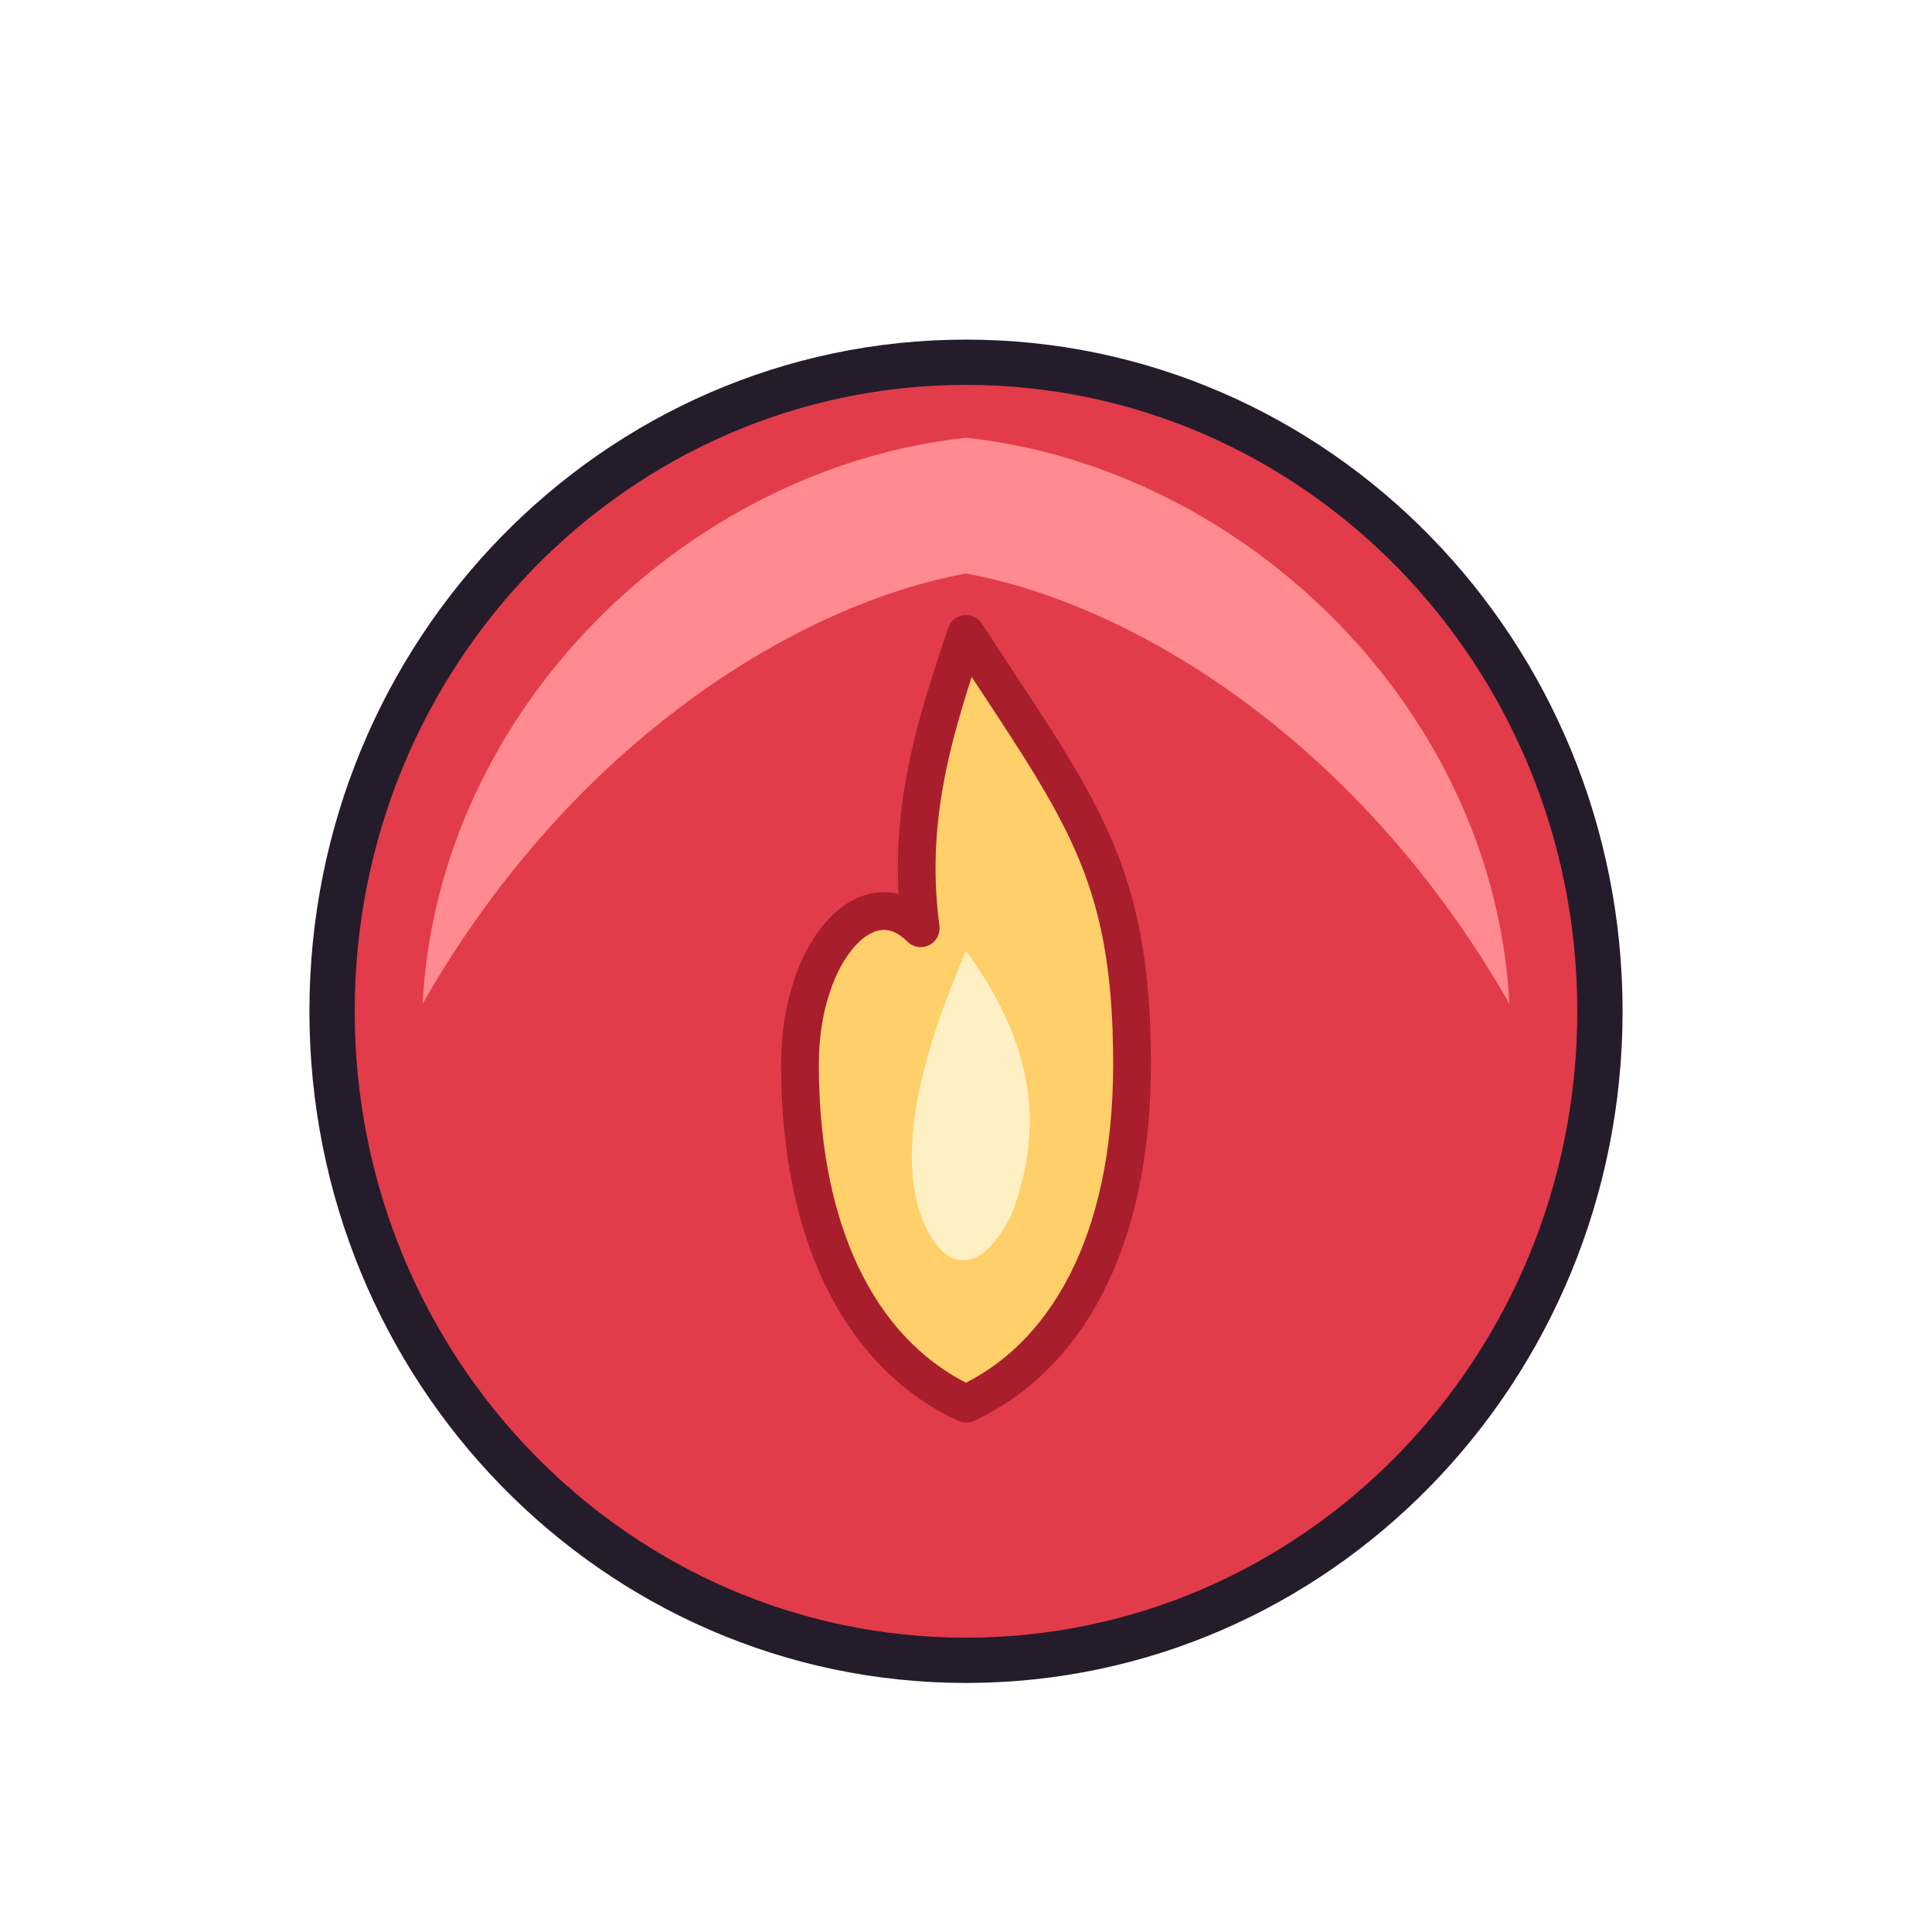
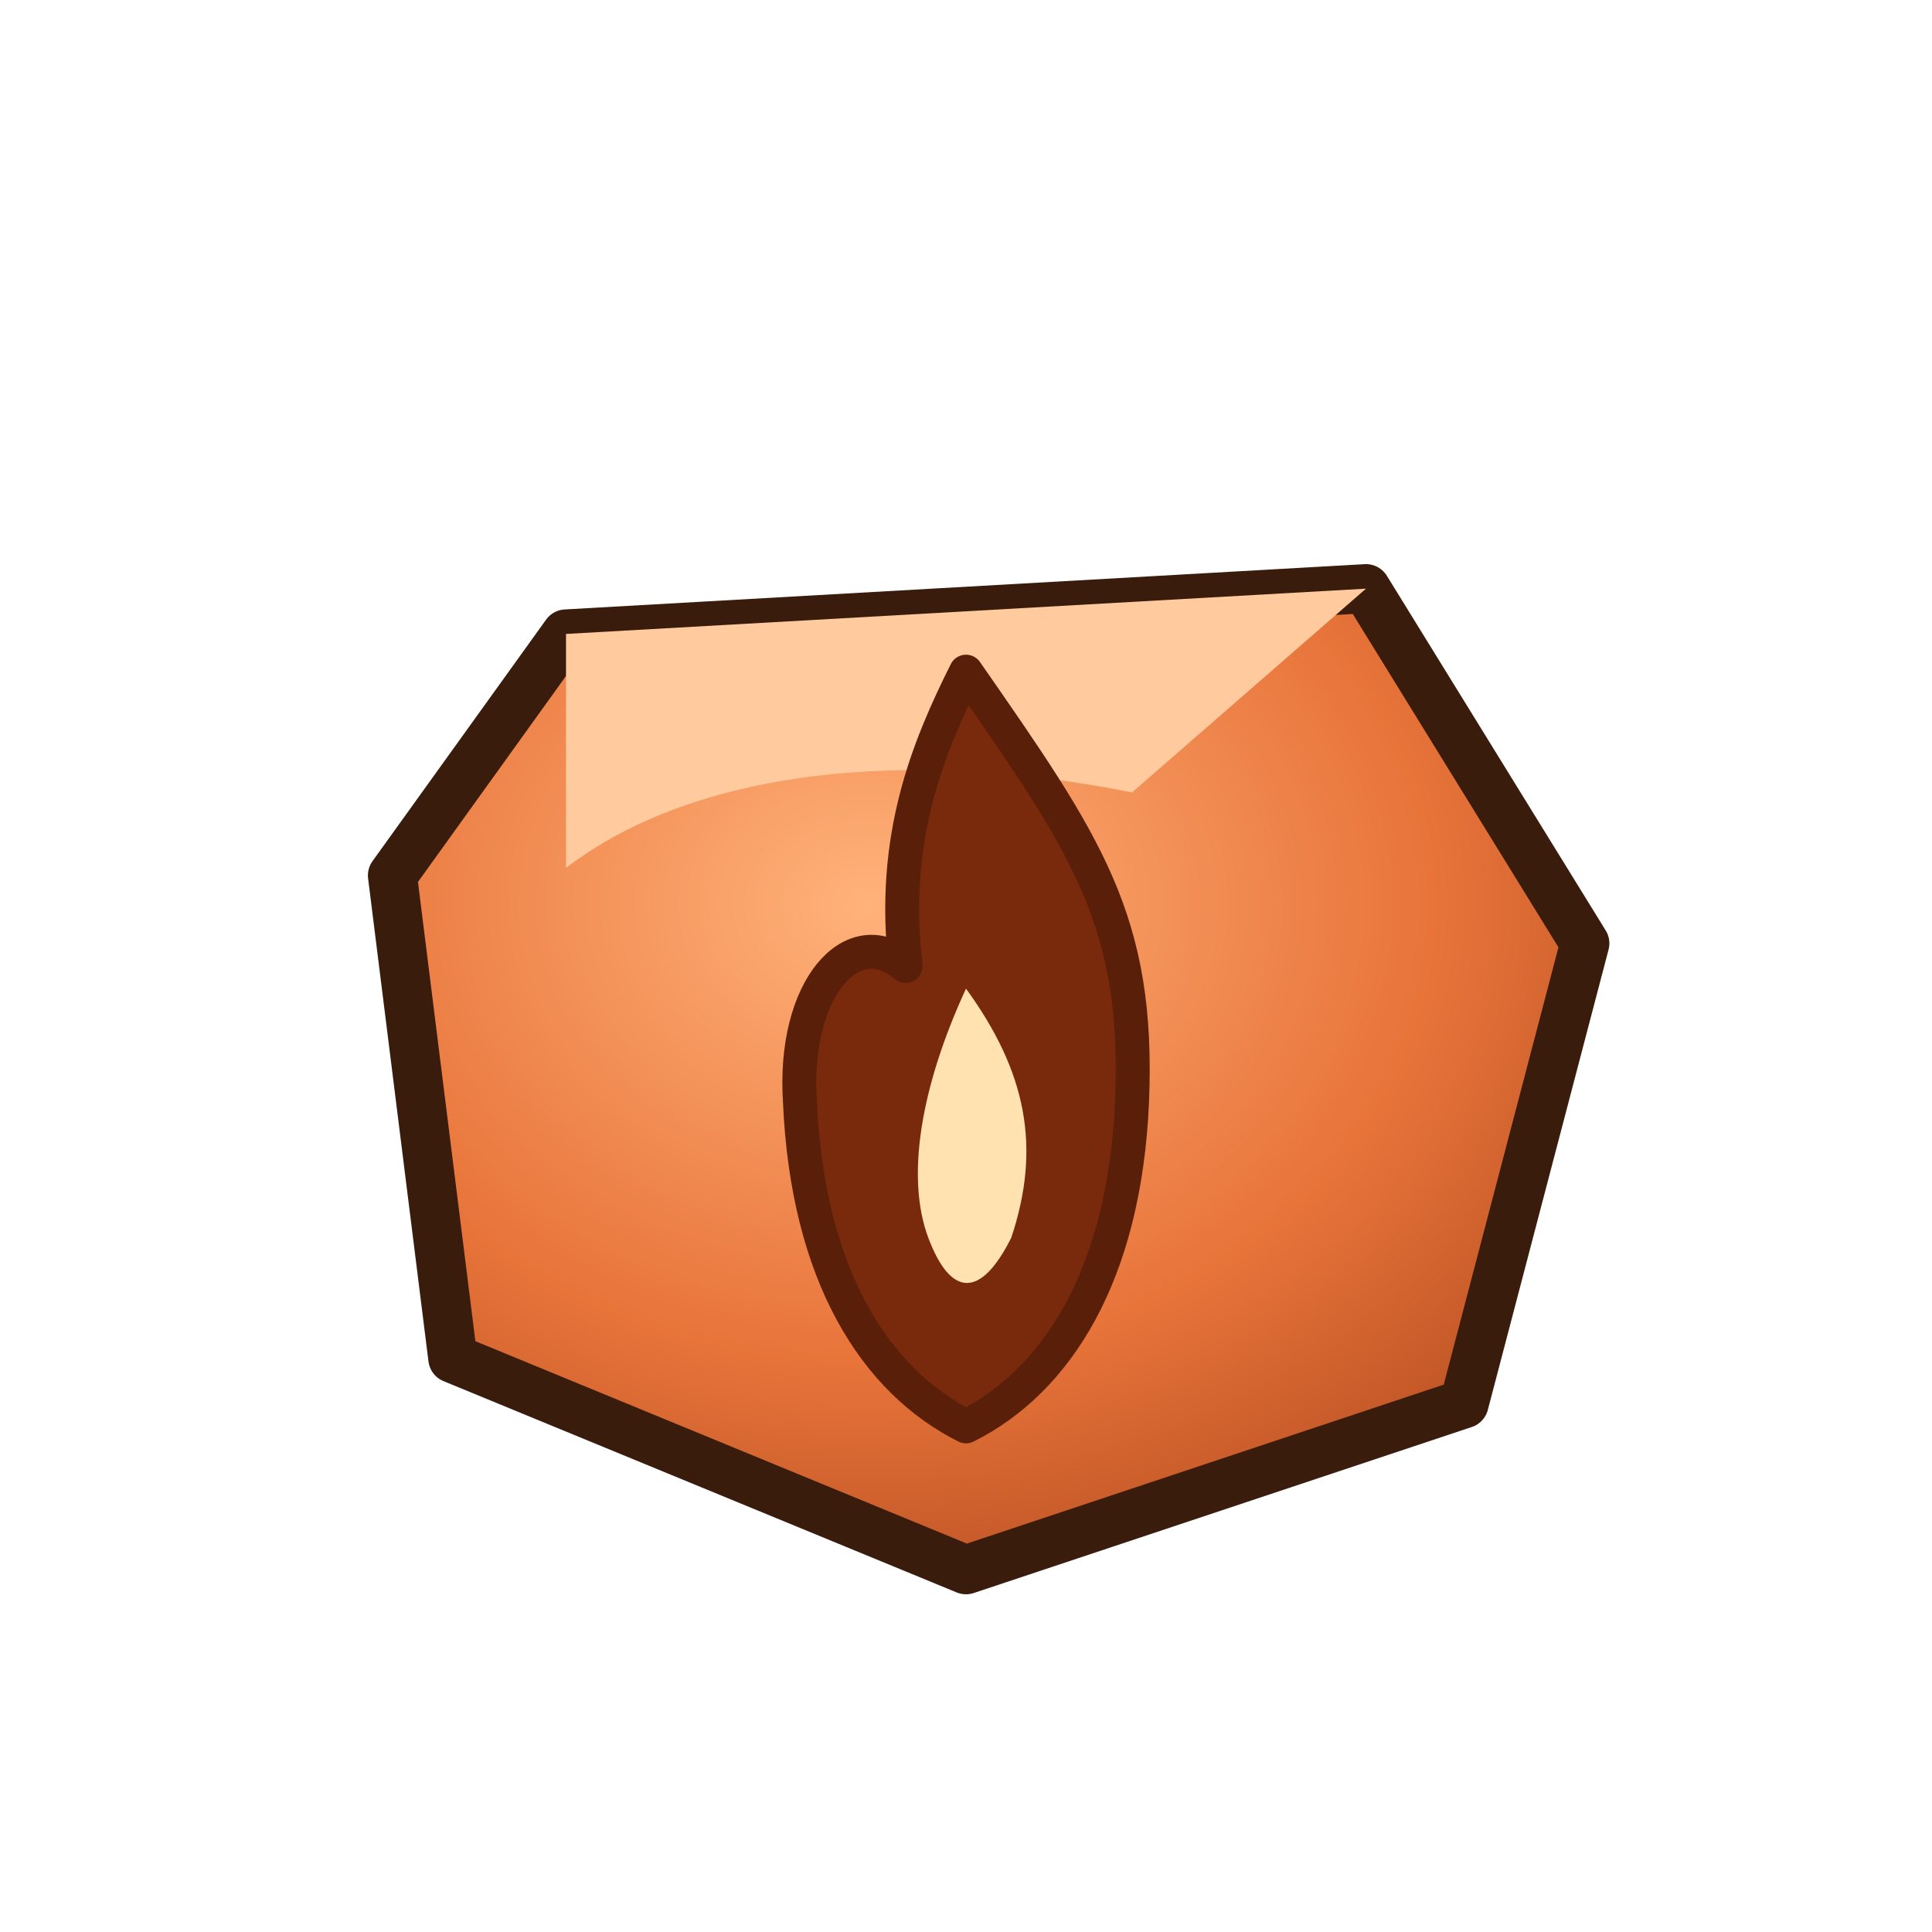
<svg xmlns="http://www.w3.org/2000/svg" viewBox="0 0 512 512">
-   <g stroke="#241c2b" stroke-width="12" stroke-linejoin="round" stroke-linecap="round">
-     <ellipse cx="256" cy="268" rx="168" ry="172" fill="#e23b4a" />
-     <path d="M256 116 C 330 124 396 188 400 266 C 360 196 300 160 256 152 C 212 160 152 196 112 266 C 116 188 182 124 256 116 Z" fill="#ff8a8f" stroke="none" />
-     <path d="M256 168 C 286 214 300 230 300 282 C 300 330 282 360 256 372 C 230 360 212 330 212 282 C 212 252 230 232 244 246 C 240 216 248 192 256 168 Z" fill="#ffcf6a" stroke="#a81e2c" stroke-width="10" />
-     <path d="M256 252 C 272 274 278 296 268 322 C 260 338 250 338 244 322 C 238 304 244 280 256 252 Z" fill="#fff0c4" stroke="none" />
+   <defs>
+     <radialGradient id="fire_rune_stone" cx="0.4" cy="0.32" r="0.85">
+       <stop offset="0" stop-color="#ffb27a" />
+       <stop offset="0.55" stop-color="#e8743a" />
+       <stop offset="1" stop-color="#a8431a" />
+     </radialGradient>
+   </defs>
+   <g stroke="#3a1c0c" stroke-width="13" stroke-linejoin="round" stroke-linecap="round">
+     <path d="M150 168 L362 156 L420 250 L388 372 L256 416 L120 360 L104 232 Z" fill="url(#fire_rune_stone)" />
+     <path d="M150 168 L362 156 L300 210 C 240 198 184 204 150 230 Z" fill="#ffcb9e" stroke="none" />
+     <path d="M256 178 C 288 224 302 244 300 292 C 298 338 280 366 256 378 C 232 366 214 338 212 292 C 210 262 226 244 240 256 C 236 222 246 198 256 178 Z" fill="#7a2a0c" stroke="#5a1f08" stroke-width="9" />
+     <path d="M256 262 C 272 284 276 304 268 328 C 260 344 252 344 246 328 C 240 312 244 288 256 262 Z" fill="#ffe2b0" stroke="none" />
  </g>
</svg>
